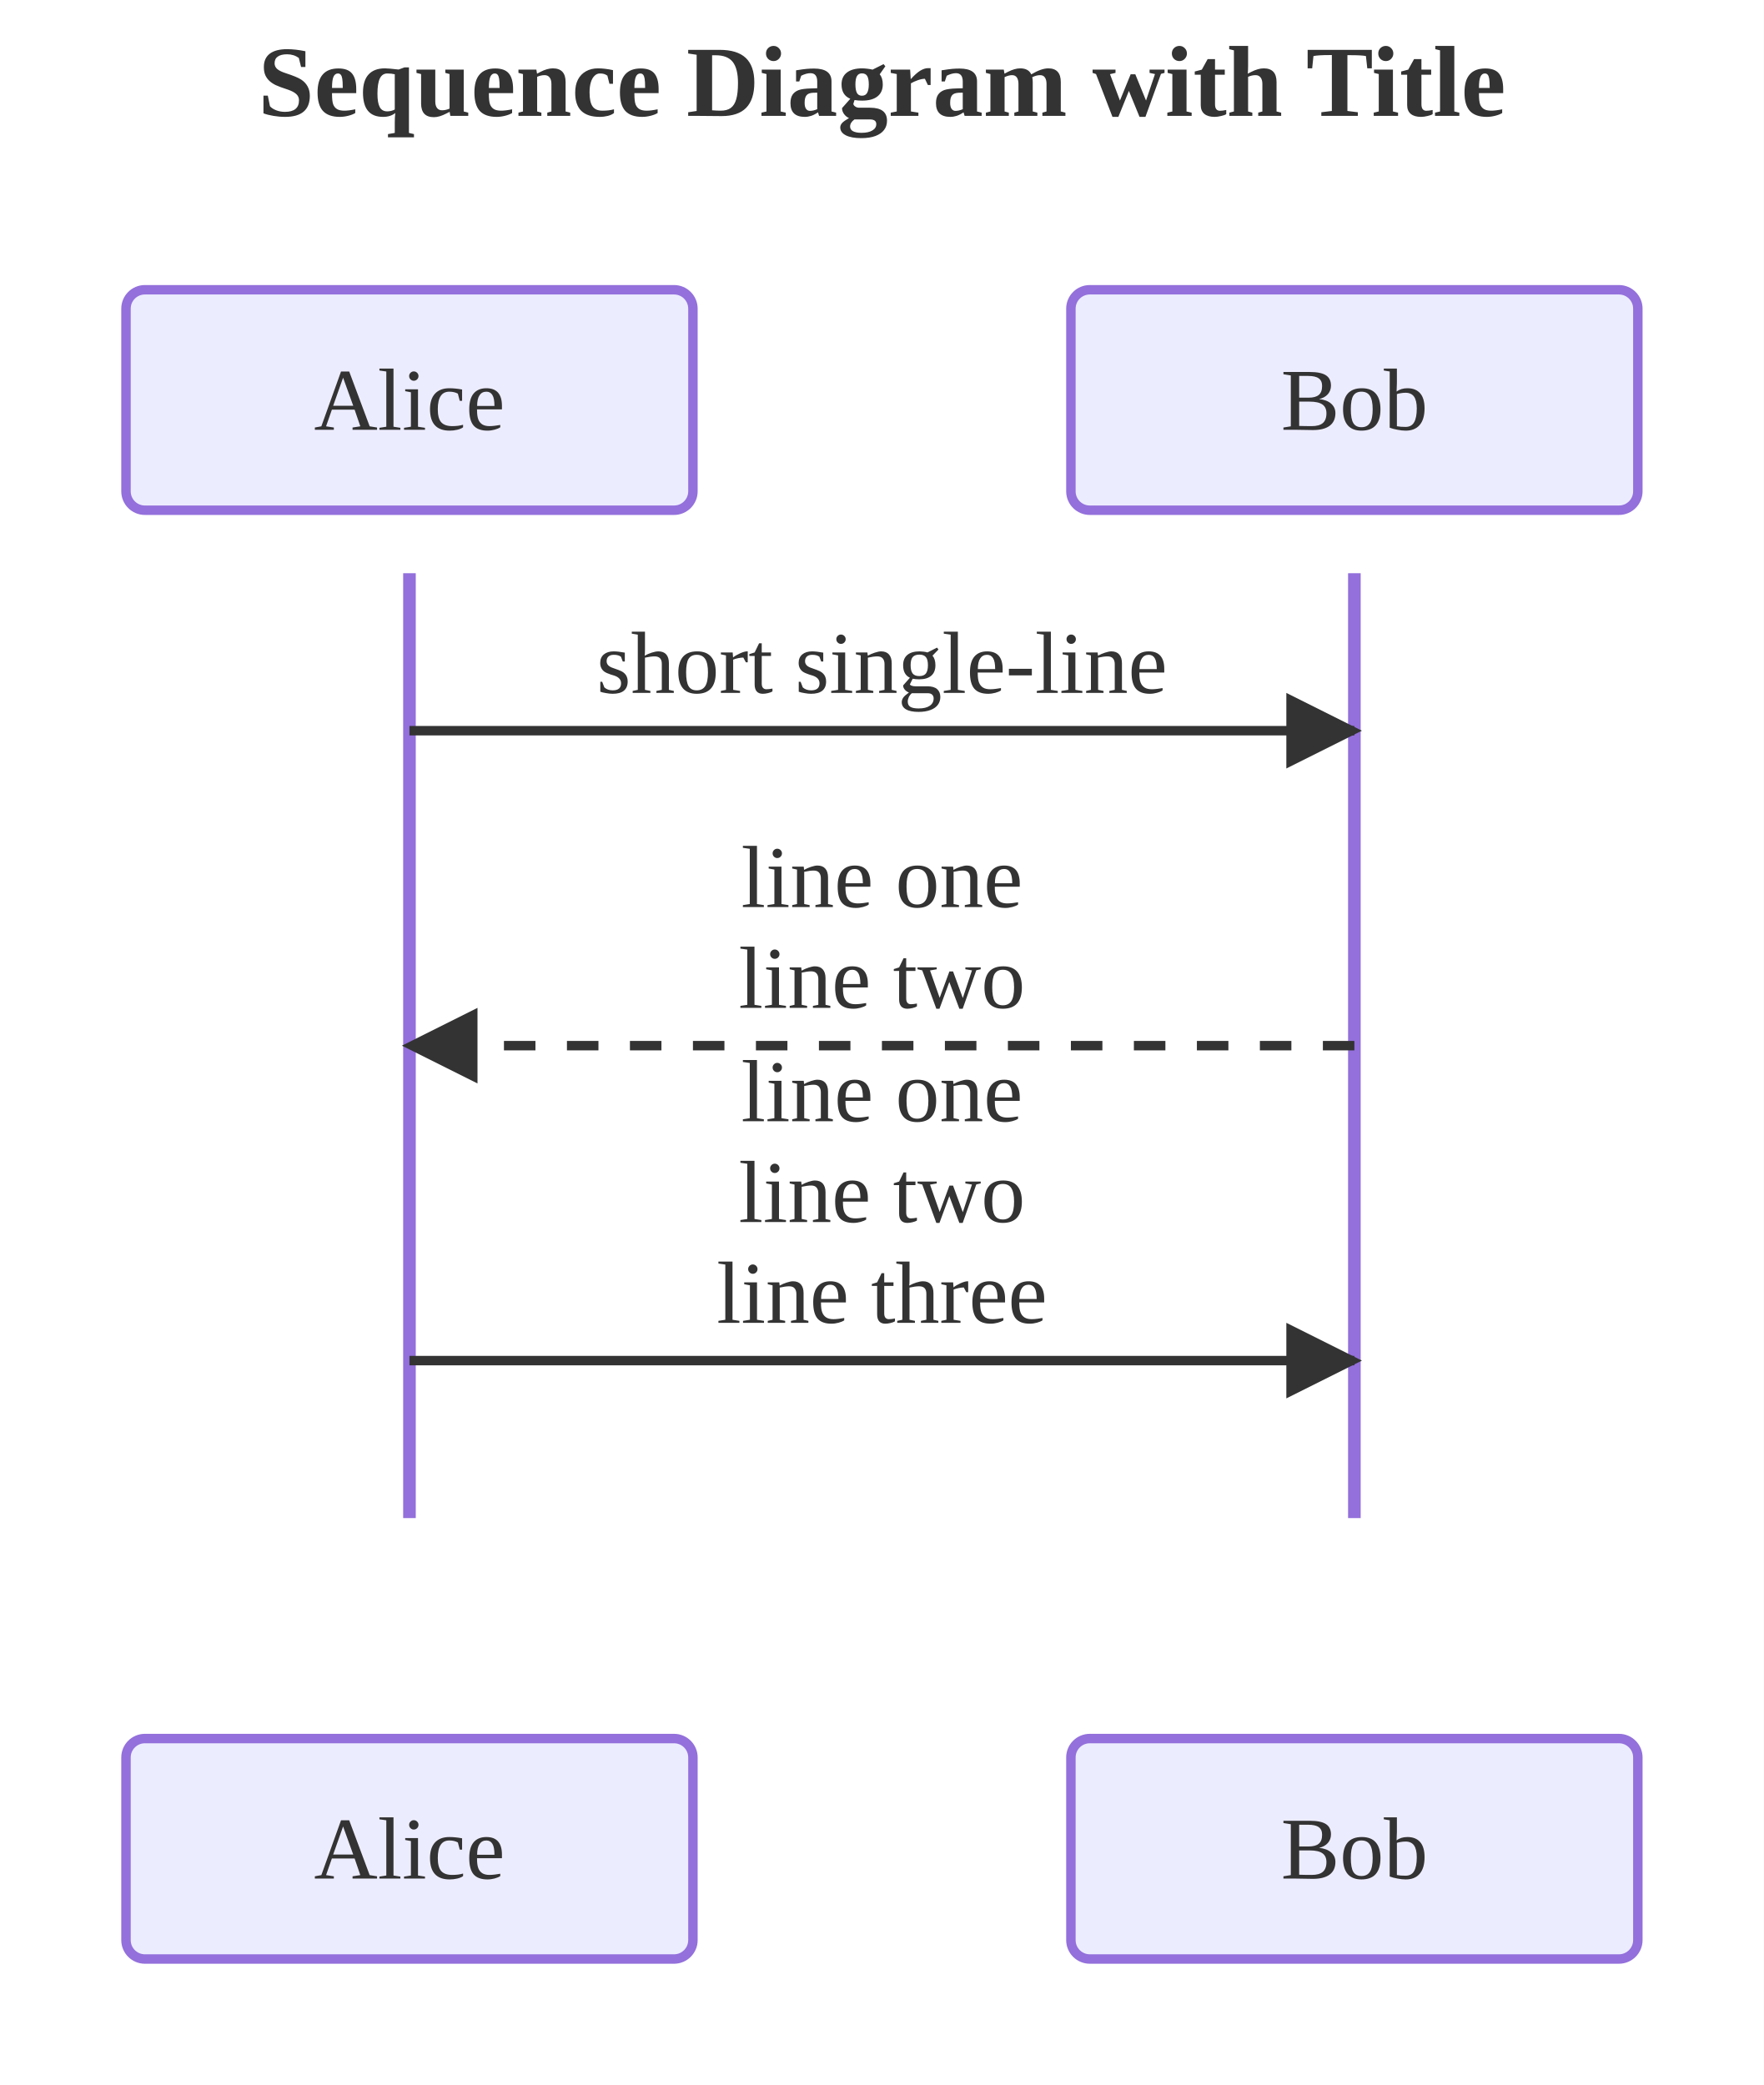
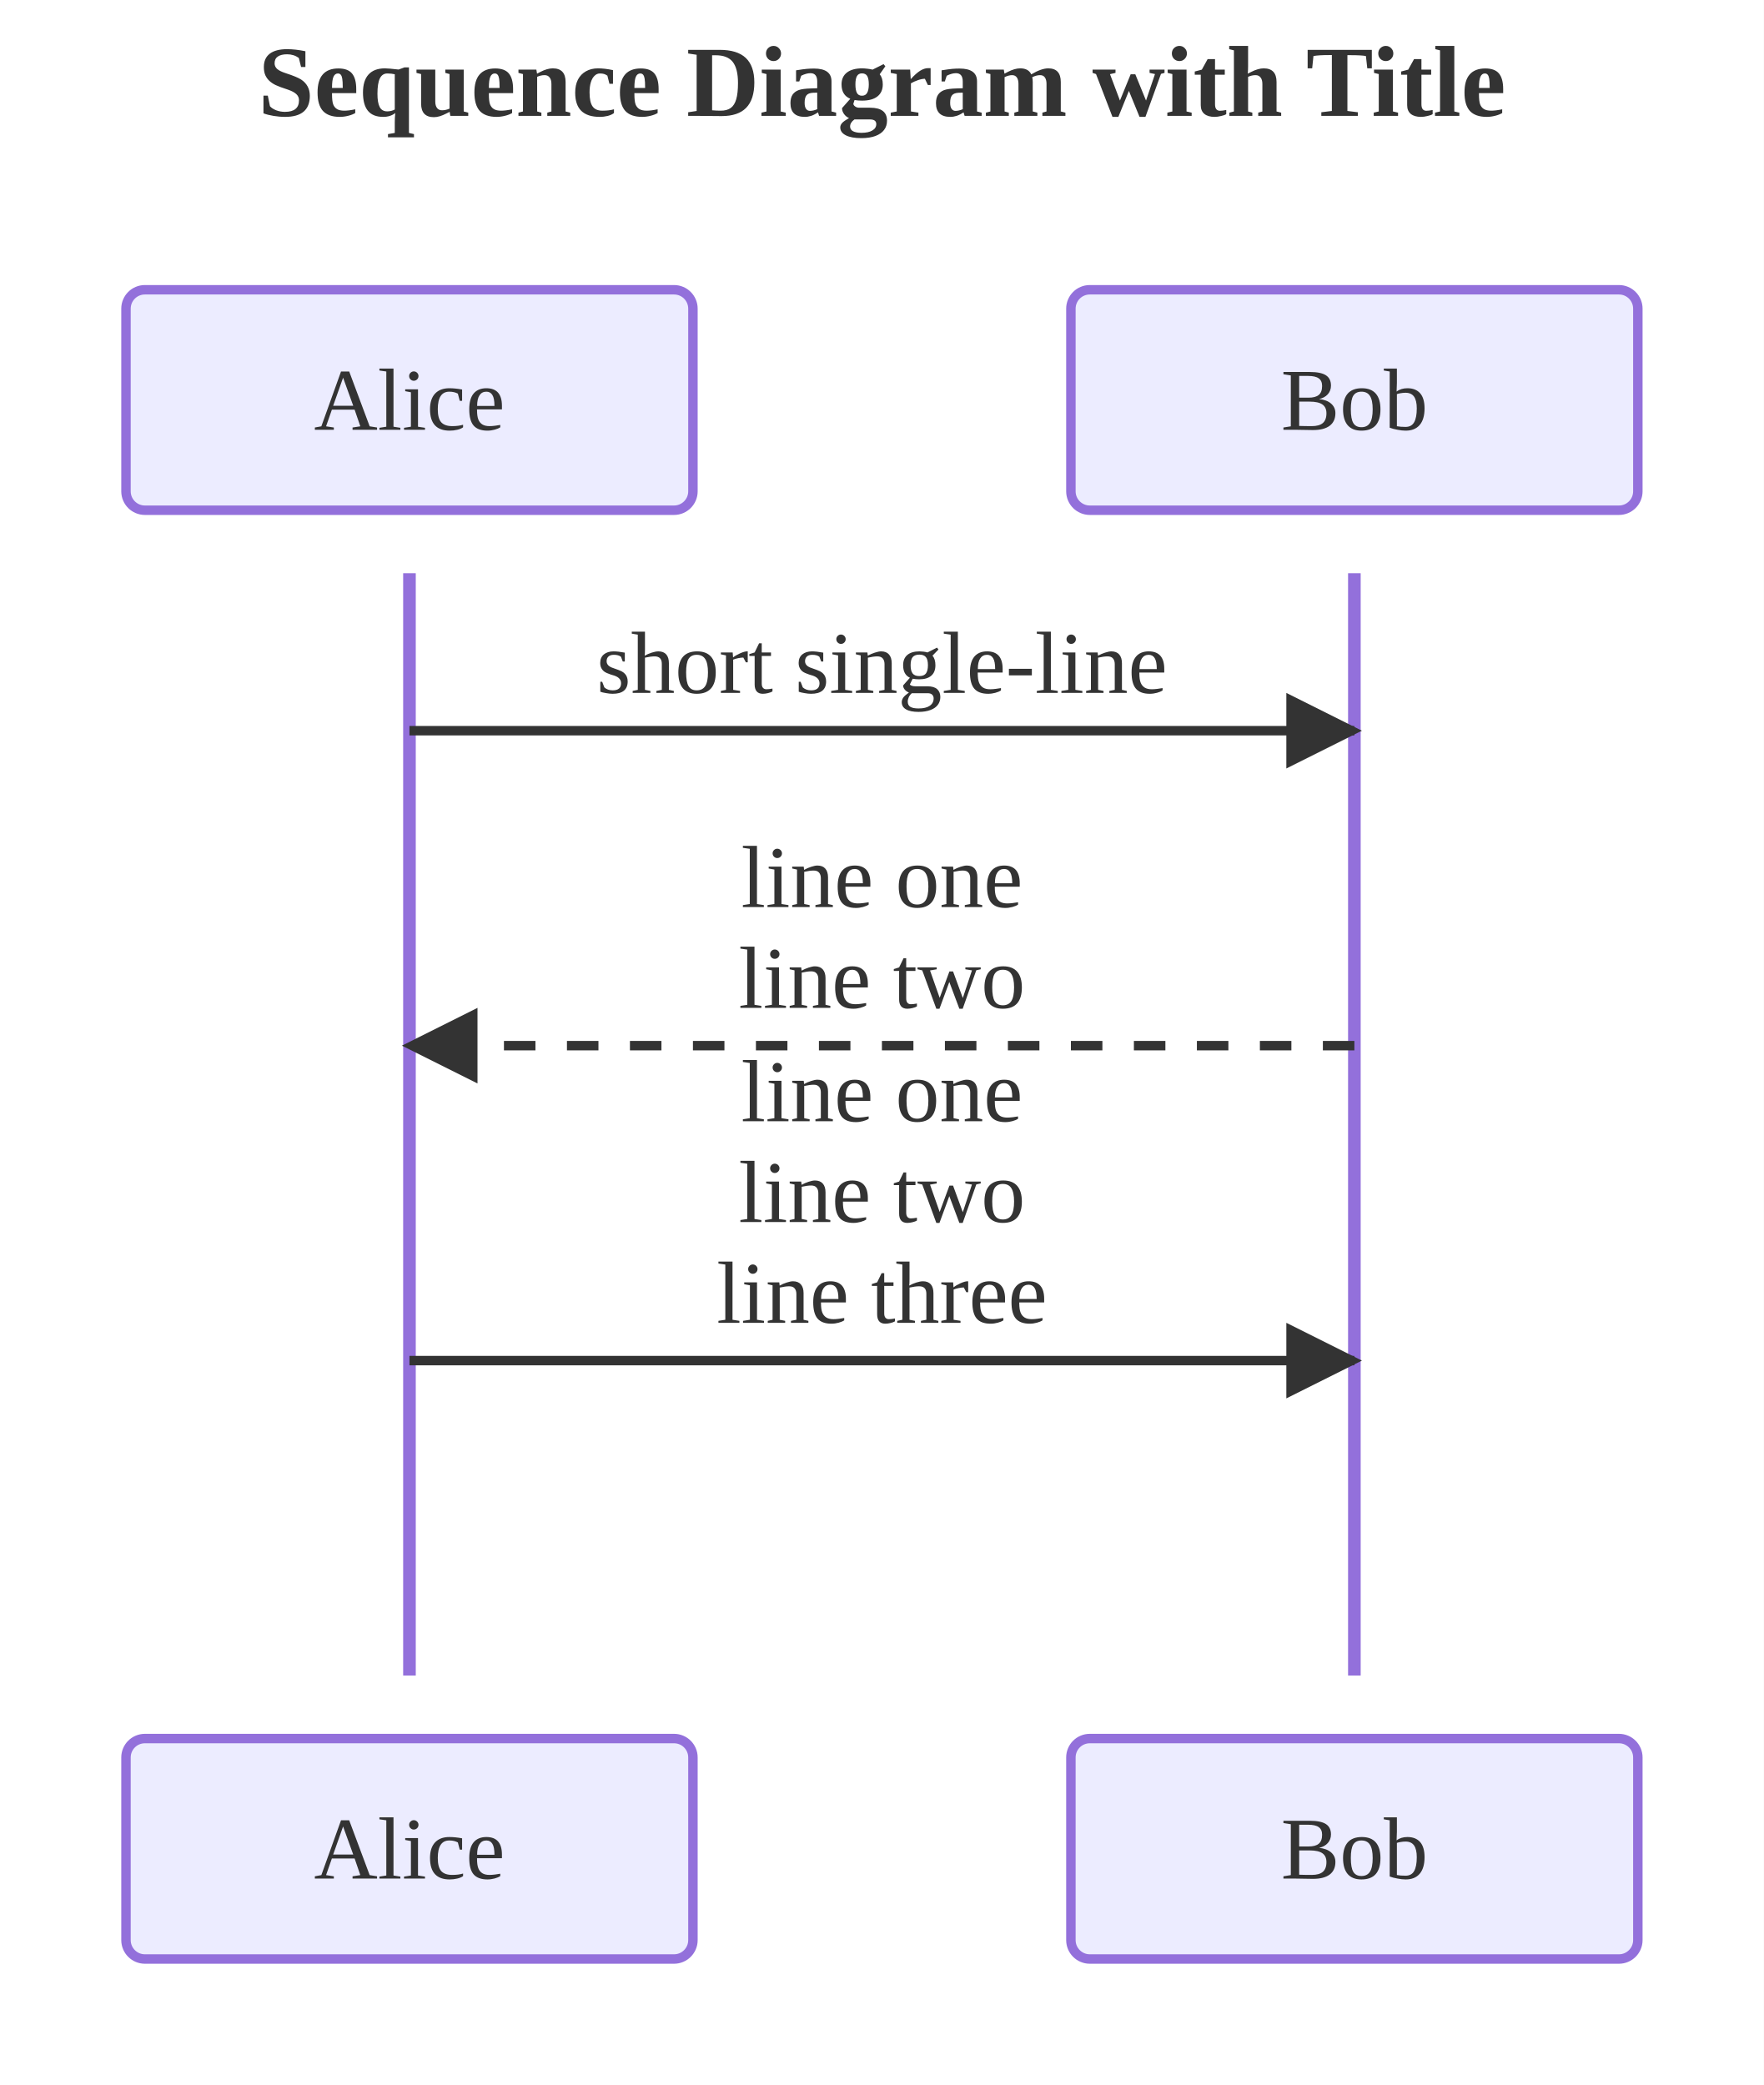
<svg xmlns="http://www.w3.org/2000/svg" viewBox="0 0 280.00 331.00">
  <defs>
    <marker id="seq-arrow-solid" viewBox="0 0 10 10" refX="9.00" refY="5.00" markerWidth="8.00" markerHeight="8.00" orient="auto">
      <polygon points="0,0 10,5 0,10" style="fill:#333" />
    </marker>
    <marker id="seq-arrow-dashed" viewBox="0 0 10 10" refX="9.00" refY="5.00" markerWidth="8.00" markerHeight="8.00" orient="auto">
      <polygon points="0,0 10,5 0,10" style="fill:#333" />
    </marker>
    <marker id="seq-arrow-solid-cross" viewBox="0 0 10 10" refX="5.00" refY="5.00" markerWidth="10.00" markerHeight="10.00" orient="auto">
      <path d="M2,2 L8,8 M2,8 L8,2" style="stroke:#333;stroke-width:1.5;fill:none" />
    </marker>
    <marker id="seq-arrow-dashed-cross" viewBox="0 0 10 10" refX="5.00" refY="5.00" markerWidth="10.00" markerHeight="10.00" orient="auto">
      <path d="M2,2 L8,8 M2,8 L8,2" style="stroke:#333;stroke-width:1.5;fill:none" />
    </marker>
    <marker id="seq-arrow-solid-open" viewBox="0 0 10 10" refX="10.00" refY="5.00" markerWidth="8.00" markerHeight="8.00" orient="auto">
      <polyline points="0,1 10,5 0,9" style="stroke:#333;stroke-width:1.5;fill:none" />
    </marker>
    <marker id="seq-arrow-dashed-open" viewBox="0 0 10 10" refX="10.00" refY="5.00" markerWidth="8.00" markerHeight="8.00" orient="auto">
      <polyline points="0,1 10,5 0,9" style="stroke:#333;stroke-width:1.5;fill:none" />
    </marker>
  </defs>
  <rect x="0.00" y="0.00" width="280.00" height="331.00" style="fill:white;stroke:none" />
  <text x="140.00" y="13.00" text-anchor="middle" dominant-baseline="central" style="fill:#333;font-size:16px;font-weight:bold">Sequence Diagram with Title</text>
-   <line x1="65.00" y1="91.00" x2="65.00" y2="241.00" style="stroke:#9370DB;stroke-width:2.0" />
-   <line x1="215.00" y1="91.00" x2="215.00" y2="241.00" style="stroke:#9370DB;stroke-width:2.0" />
+   <line x1="65.00" y1="91.00" x2="65.00" y2="266.00" style="stroke:#9370DB;stroke-width:2.0" />
+   <line x1="215.00" y1="91.00" x2="215.00" y2="266.00" style="stroke:#9370DB;stroke-width:2.0" />
  <line x1="65.00" y1="116.00" x2="215.00" y2="116.00" style="stroke:#333;stroke-width:1.5;fill:none" marker-end="url(#seq-arrow-solid)" />
  <text x="140.00" y="110.00" text-anchor="middle" dominant-baseline="auto" style="fill:#333;font-size:14px">short single-line</text>
  <line x1="215.00" y1="166.00" x2="65.00" y2="166.00" style="stroke:#333;stroke-width:1.5;fill:none;stroke-dasharray:5,5" marker-end="url(#seq-arrow-dashed)" />
  <text x="140.00" y="144.00" text-anchor="middle" dominant-baseline="auto" style="fill:#333;font-size:14px">line one</text>
  <text x="140.00" y="160.00" text-anchor="middle" dominant-baseline="auto" style="fill:#333;font-size:14px">line two</text>
  <line x1="65.00" y1="216.00" x2="215.00" y2="216.00" style="stroke:#333;stroke-width:1.5;fill:none" marker-end="url(#seq-arrow-solid)" />
  <text x="140.00" y="178.00" text-anchor="middle" dominant-baseline="auto" style="fill:#333;font-size:14px">line one</text>
  <text x="140.00" y="194.00" text-anchor="middle" dominant-baseline="auto" style="fill:#333;font-size:14px">line two</text>
  <text x="140.00" y="210.00" text-anchor="middle" dominant-baseline="auto" style="fill:#333;font-size:14px">line three</text>
  <rect x="20.00" y="46.00" width="90.00" height="35.00" rx="3.00" ry="3.00" style="fill:#ECECFF;stroke:#9370DB;stroke-width:1.5" />
  <text x="65.00" y="63.50" text-anchor="middle" dominant-baseline="central" style="fill:#333;font-size:14px">Alice</text>
  <rect x="20.00" y="276.00" width="90.00" height="35.00" rx="3.00" ry="3.00" style="fill:#ECECFF;stroke:#9370DB;stroke-width:1.5" />
  <text x="65.00" y="293.50" text-anchor="middle" dominant-baseline="central" style="fill:#333;font-size:14px">Alice</text>
  <rect x="170.00" y="46.00" width="90.00" height="35.00" rx="3.00" ry="3.00" style="fill:#ECECFF;stroke:#9370DB;stroke-width:1.5" />
  <text x="215.00" y="63.50" text-anchor="middle" dominant-baseline="central" style="fill:#333;font-size:14px">Bob</text>
  <rect x="170.00" y="276.00" width="90.00" height="35.00" rx="3.00" ry="3.00" style="fill:#ECECFF;stroke:#9370DB;stroke-width:1.5" />
  <text x="215.00" y="293.50" text-anchor="middle" dominant-baseline="central" style="fill:#333;font-size:14px">Bob</text>
</svg>
